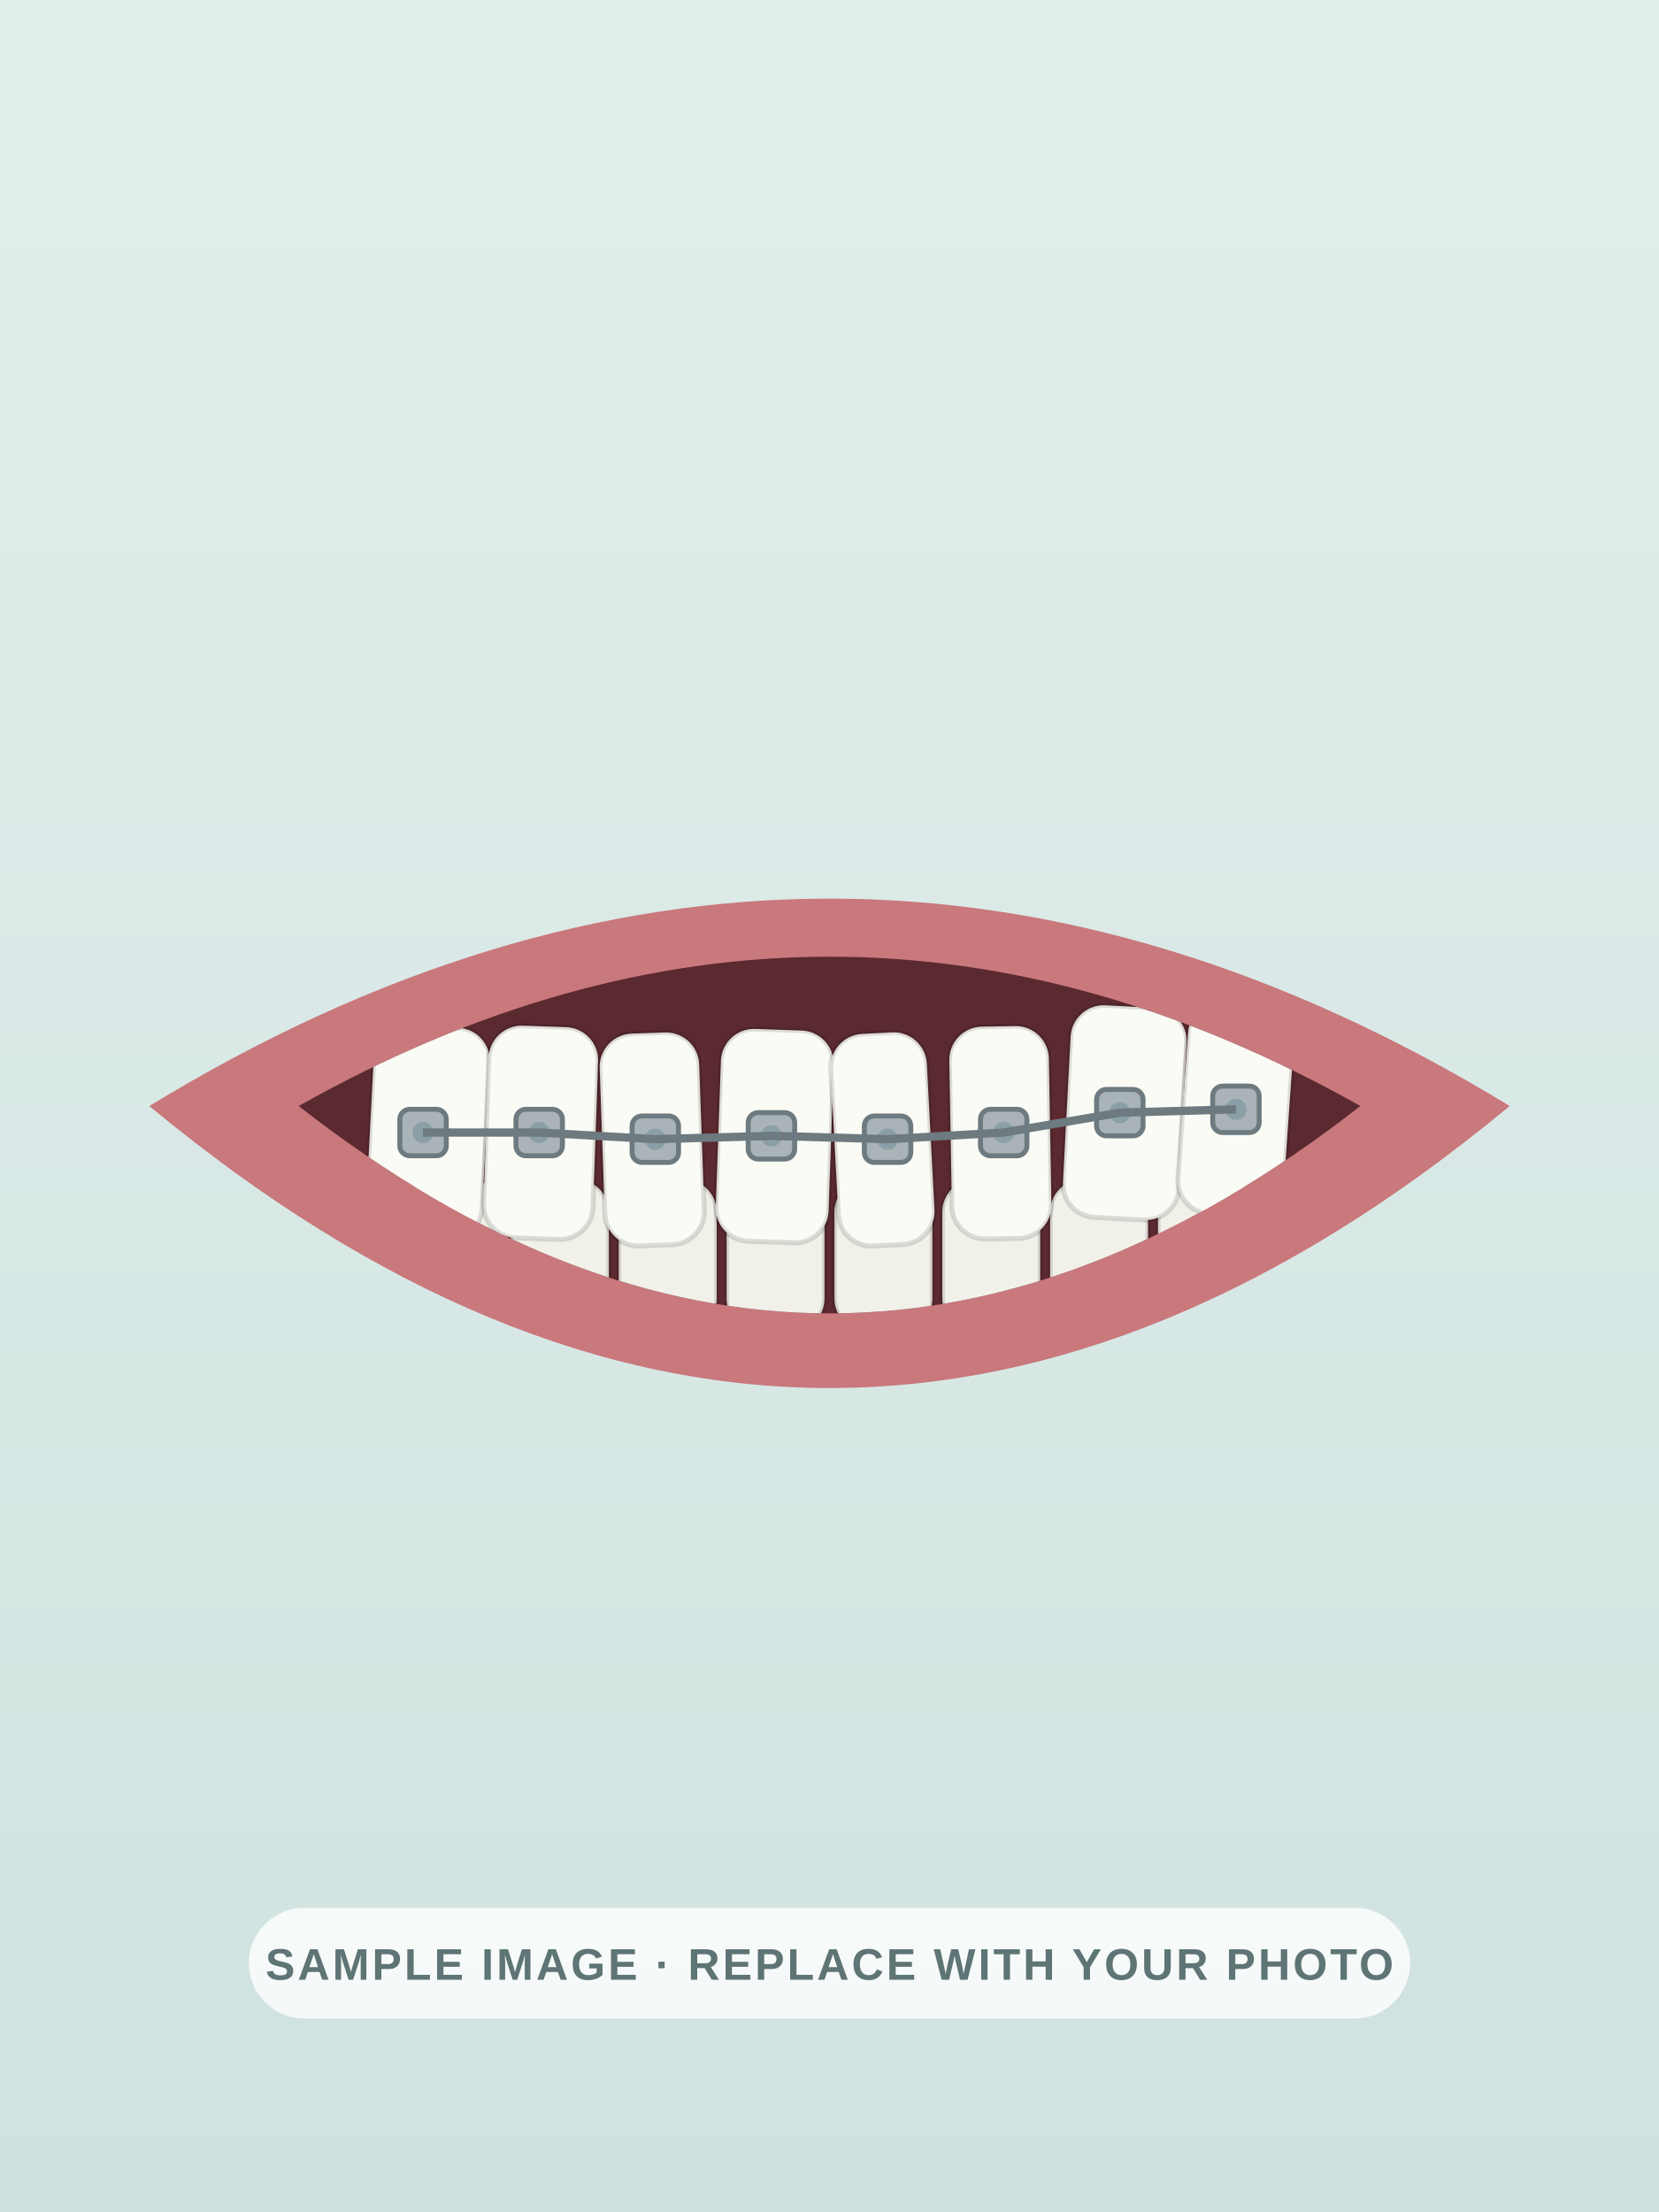
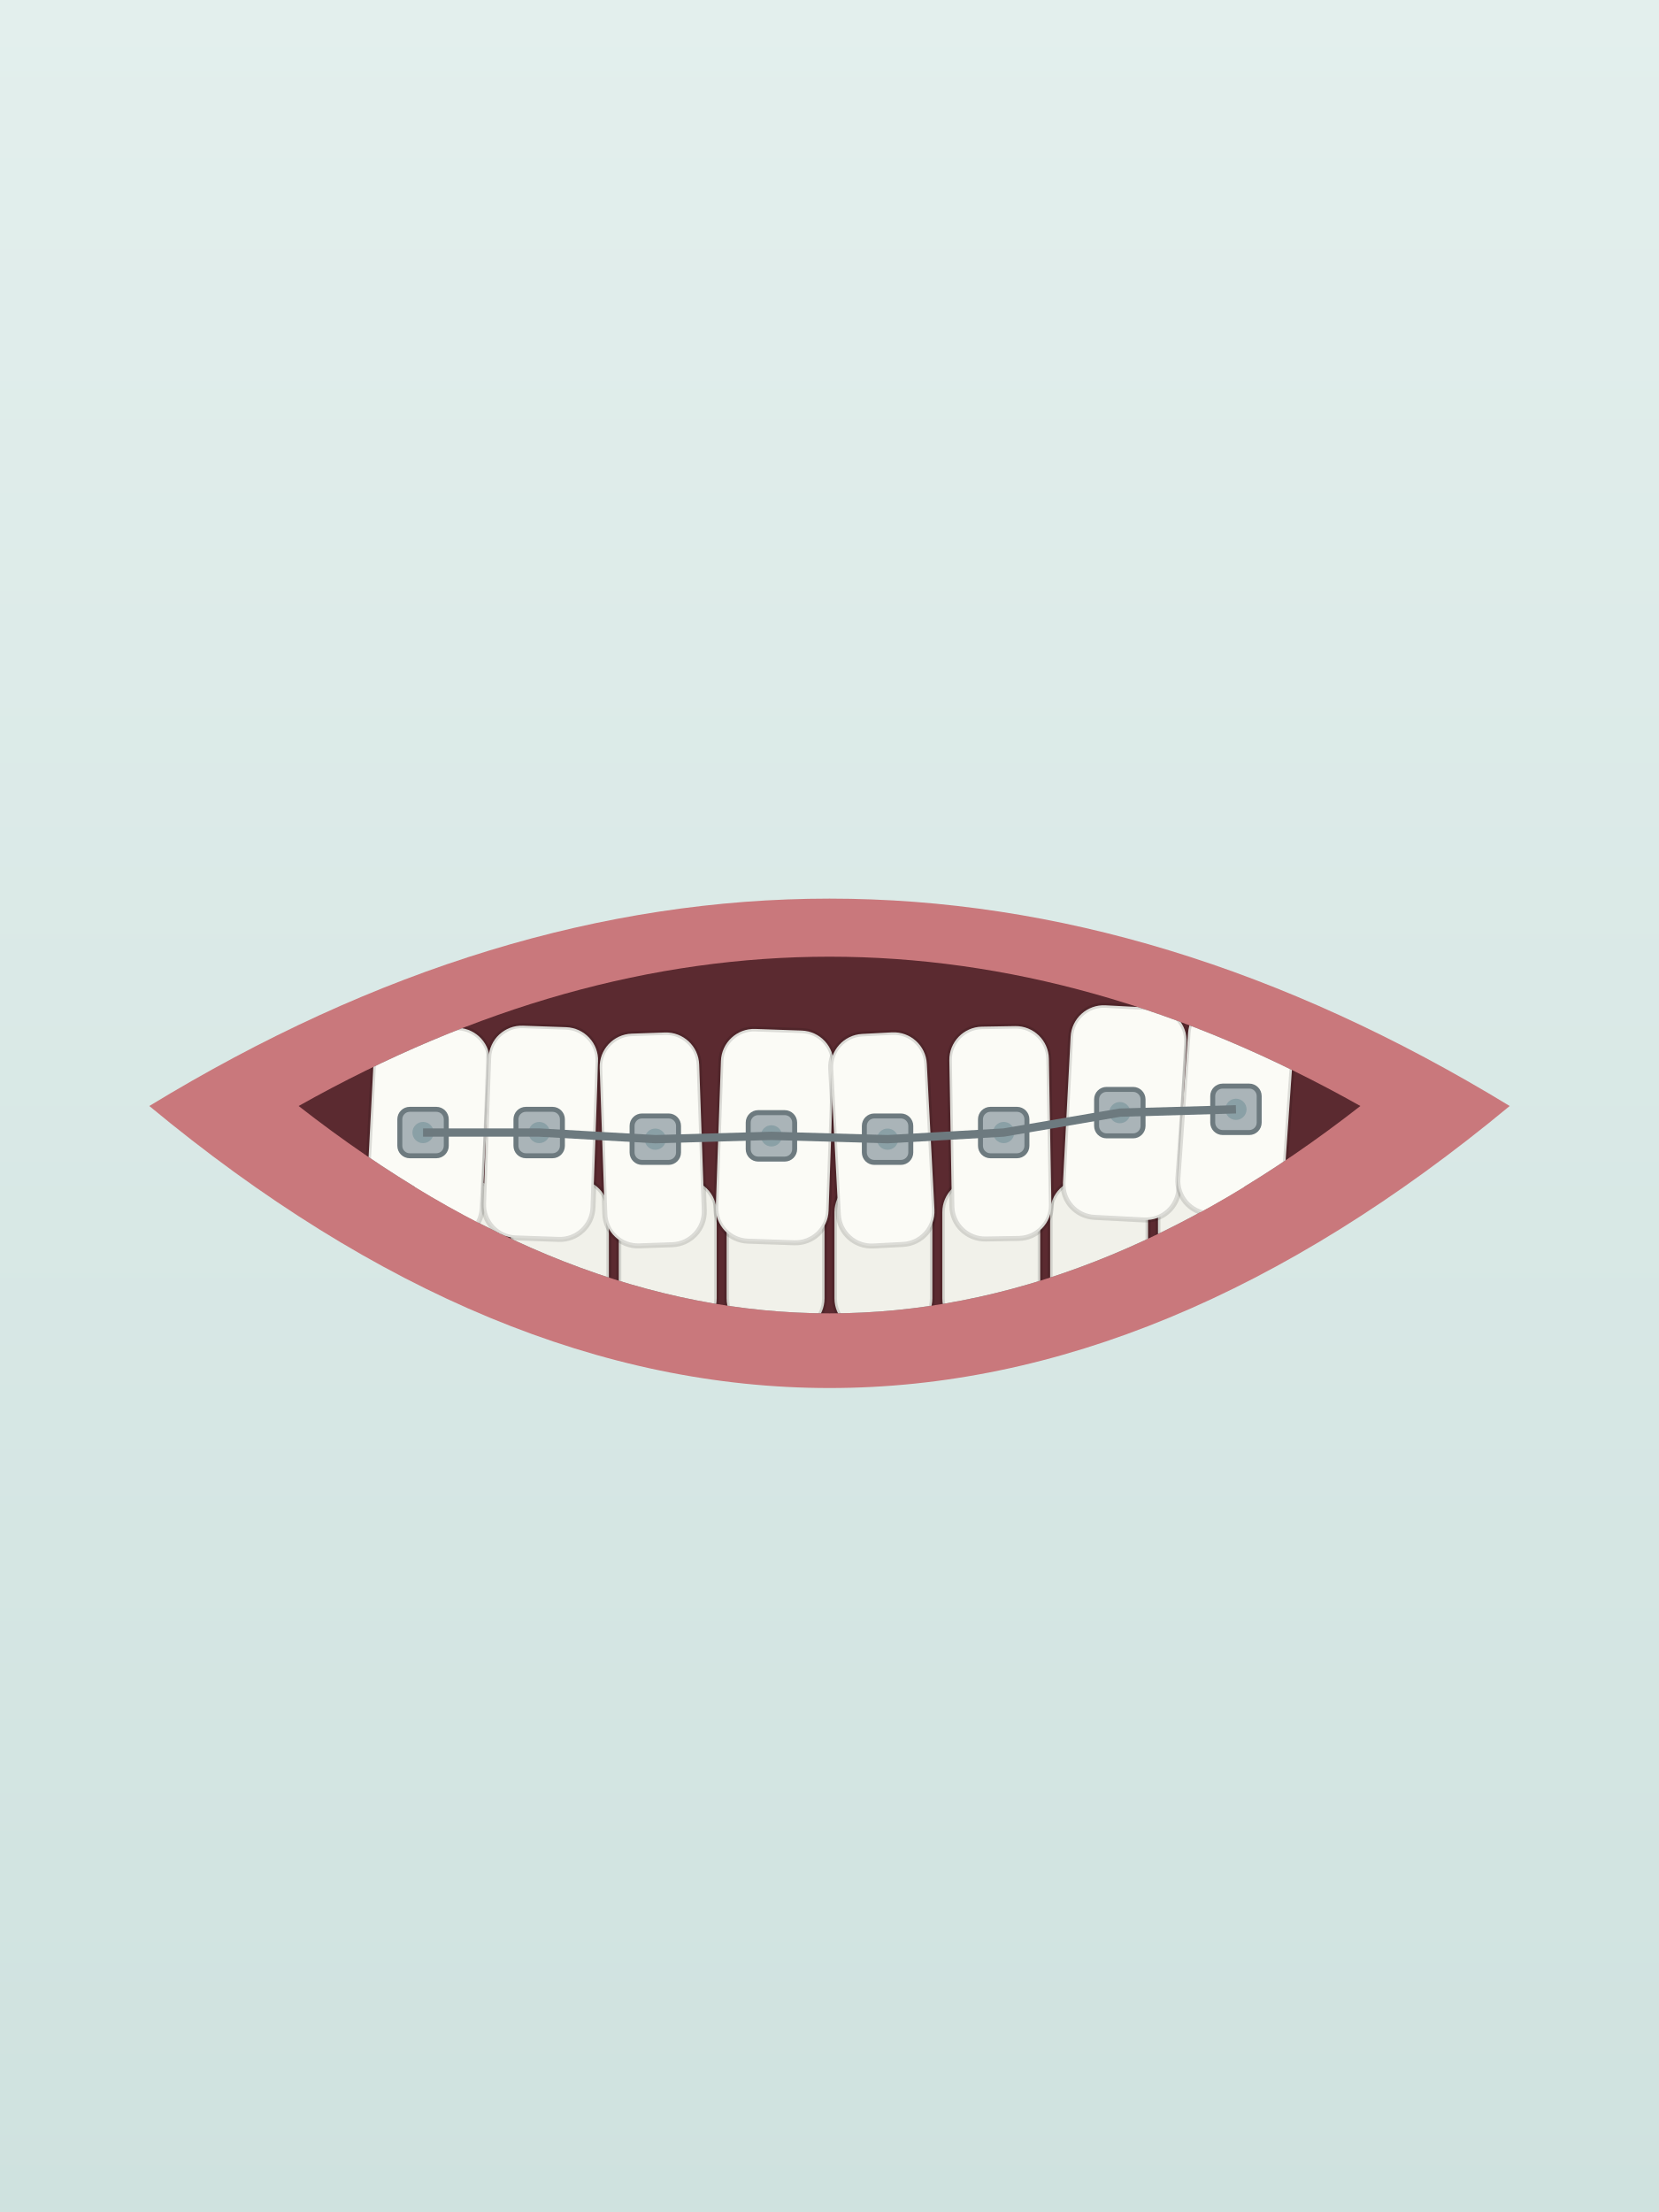
<svg xmlns="http://www.w3.org/2000/svg" viewBox="0 0 600 800" width="600" height="800" role="img">
  <defs>
    <linearGradient id="bg" x1="0" y1="0" x2="0" y2="1">
      <stop offset="0" stop-color="#e3efed" />
      <stop offset="1" stop-color="#cfe2df" />
    </linearGradient>
    <clipPath id="mouth">
      <path d="M140 410 Q300 320 460 410 Q300 535 140 410Z" />
    </clipPath>
  </defs>
  <rect width="600" height="800" fill="url(#bg)" />
  <g transform="translate(300 400) scale(1.2) translate(-300 -410)">
    <path d="M95 410 Q300 285 505 410 Q300 580 95 410Z" fill="#c9787c" />
    <path d="M140 410 Q300 320 460 410 Q300 535 140 410Z" fill="#5b2a30" />
    <g clip-path="url(#mouth)">
      <rect x="171.5" y="432" width="29.5" height="46" rx="10" fill="#f1f1ea" stroke="#00000020" stroke-width="1.5" transform="rotate(0 186.25 455.0)" />
      <rect x="204.0" y="432" width="29.5" height="46" rx="10" fill="#f1f1ea" stroke="#00000020" stroke-width="1.5" transform="rotate(0 218.75 455.0)" />
      <rect x="236.5" y="432" width="29.5" height="46" rx="10" fill="#f1f1ea" stroke="#00000020" stroke-width="1.5" transform="rotate(0 251.25 455.0)" />
      <rect x="269.0" y="432" width="29.5" height="46" rx="10" fill="#f1f1ea" stroke="#00000020" stroke-width="1.5" transform="rotate(0 283.75 455.0)" />
      <rect x="301.5" y="432" width="29.5" height="46" rx="10" fill="#f1f1ea" stroke="#00000020" stroke-width="1.5" transform="rotate(0 316.25 455.0)" />
      <rect x="334.0" y="432" width="29.5" height="46" rx="10" fill="#f1f1ea" stroke="#00000020" stroke-width="1.5" transform="rotate(0 348.75 455.0)" />
      <rect x="366.5" y="432" width="29.5" height="46" rx="10" fill="#f1f1ea" stroke="#00000020" stroke-width="1.5" transform="rotate(0 381.25 455.0)" />
      <rect x="399.0" y="432" width="29.5" height="46" rx="10" fill="#f1f1ea" stroke="#00000020" stroke-width="1.5" transform="rotate(0 413.75 455.0)" />
      <rect x="161.5" y="386" width="35.0" height="64" rx="10" fill="#fbfbf6" stroke="#00000020" stroke-width="1.5" transform="rotate(3 179.0 418.0)" />
      <rect x="196.5" y="386" width="33.0" height="64" rx="10" fill="#fbfbf6" stroke="#00000020" stroke-width="1.5" transform="rotate(2 213.0 418.0)" />
      <rect x="231.5" y="388" width="30.0" height="64" rx="10" fill="#fbfbf6" stroke="#00000020" stroke-width="1.5" transform="rotate(-2 246.5 420.0)" />
      <rect x="266.5" y="387" width="34.0" height="64" rx="10" fill="#fbfbf6" stroke="#00000020" stroke-width="1.5" transform="rotate(2 283.5 419.0)" />
      <rect x="301.5" y="388" width="29.0" height="64" rx="10" fill="#fbfbf6" stroke="#00000020" stroke-width="1.5" transform="rotate(-3 316.0 420.0)" />
      <rect x="336.5" y="386" width="30.0" height="64" rx="10" fill="#fbfbf6" stroke="#00000020" stroke-width="1.5" transform="rotate(-1 351.5 418.0)" />
      <rect x="371.5" y="380" width="35.0" height="64" rx="10" fill="#fbfbf6" stroke="#00000020" stroke-width="1.5" transform="rotate(3 389.0 412.0)" />
      <rect x="406.5" y="379" width="32.0" height="64" rx="10" fill="#fbfbf6" stroke="#00000020" stroke-width="1.5" transform="rotate(4 422.5 411.0)" />
      <rect x="170.5" y="411.0" width="14" height="14" rx="3" fill="#aab4b8" stroke="#6d7a7f" stroke-width="1.5" />
      <circle cx="177.5" cy="418.0" r="3.2" fill="#8aa0a6" />
      <rect x="205.5" y="411.0" width="14" height="14" rx="3" fill="#aab4b8" stroke="#6d7a7f" stroke-width="1.5" />
      <circle cx="212.5" cy="418.0" r="3.2" fill="#8aa0a6" />
      <rect x="240.5" y="413.0" width="14" height="14" rx="3" fill="#aab4b8" stroke="#6d7a7f" stroke-width="1.5" />
      <circle cx="247.5" cy="420.0" r="3.2" fill="#8aa0a6" />
      <rect x="275.5" y="412.0" width="14" height="14" rx="3" fill="#aab4b8" stroke="#6d7a7f" stroke-width="1.5" />
      <circle cx="282.5" cy="419.0" r="3.2" fill="#8aa0a6" />
      <rect x="310.5" y="413.0" width="14" height="14" rx="3" fill="#aab4b8" stroke="#6d7a7f" stroke-width="1.5" />
      <circle cx="317.5" cy="420.0" r="3.2" fill="#8aa0a6" />
      <rect x="345.5" y="411.0" width="14" height="14" rx="3" fill="#aab4b8" stroke="#6d7a7f" stroke-width="1.5" />
      <circle cx="352.5" cy="418.0" r="3.2" fill="#8aa0a6" />
      <rect x="380.5" y="405.0" width="14" height="14" rx="3" fill="#aab4b8" stroke="#6d7a7f" stroke-width="1.5" />
      <circle cx="387.5" cy="412.0" r="3.2" fill="#8aa0a6" />
      <rect x="415.5" y="404.0" width="14" height="14" rx="3" fill="#aab4b8" stroke="#6d7a7f" stroke-width="1.5" />
      <circle cx="422.5" cy="411.0" r="3.2" fill="#8aa0a6" />
      <polyline points="177.5,418.0 212.5,418.0 247.5,420.0 282.5,419.0 317.5,420.0 352.5,418.0 387.5,412.0 422.5,411.0" fill="none" stroke="#6d7a7f" stroke-width="2.5" />
    </g>
  </g>
-   <rect x="90" y="690" width="420" height="40" rx="20" fill="#ffffffcc" />
-   <text x="300" y="716" text-anchor="middle" font-family="Arial,Helvetica,sans-serif" font-size="16" font-weight="700" fill="#5e7475" letter-spacing="1">SAMPLE IMAGE · REPLACE WITH YOUR PHOTO</text>
</svg>
